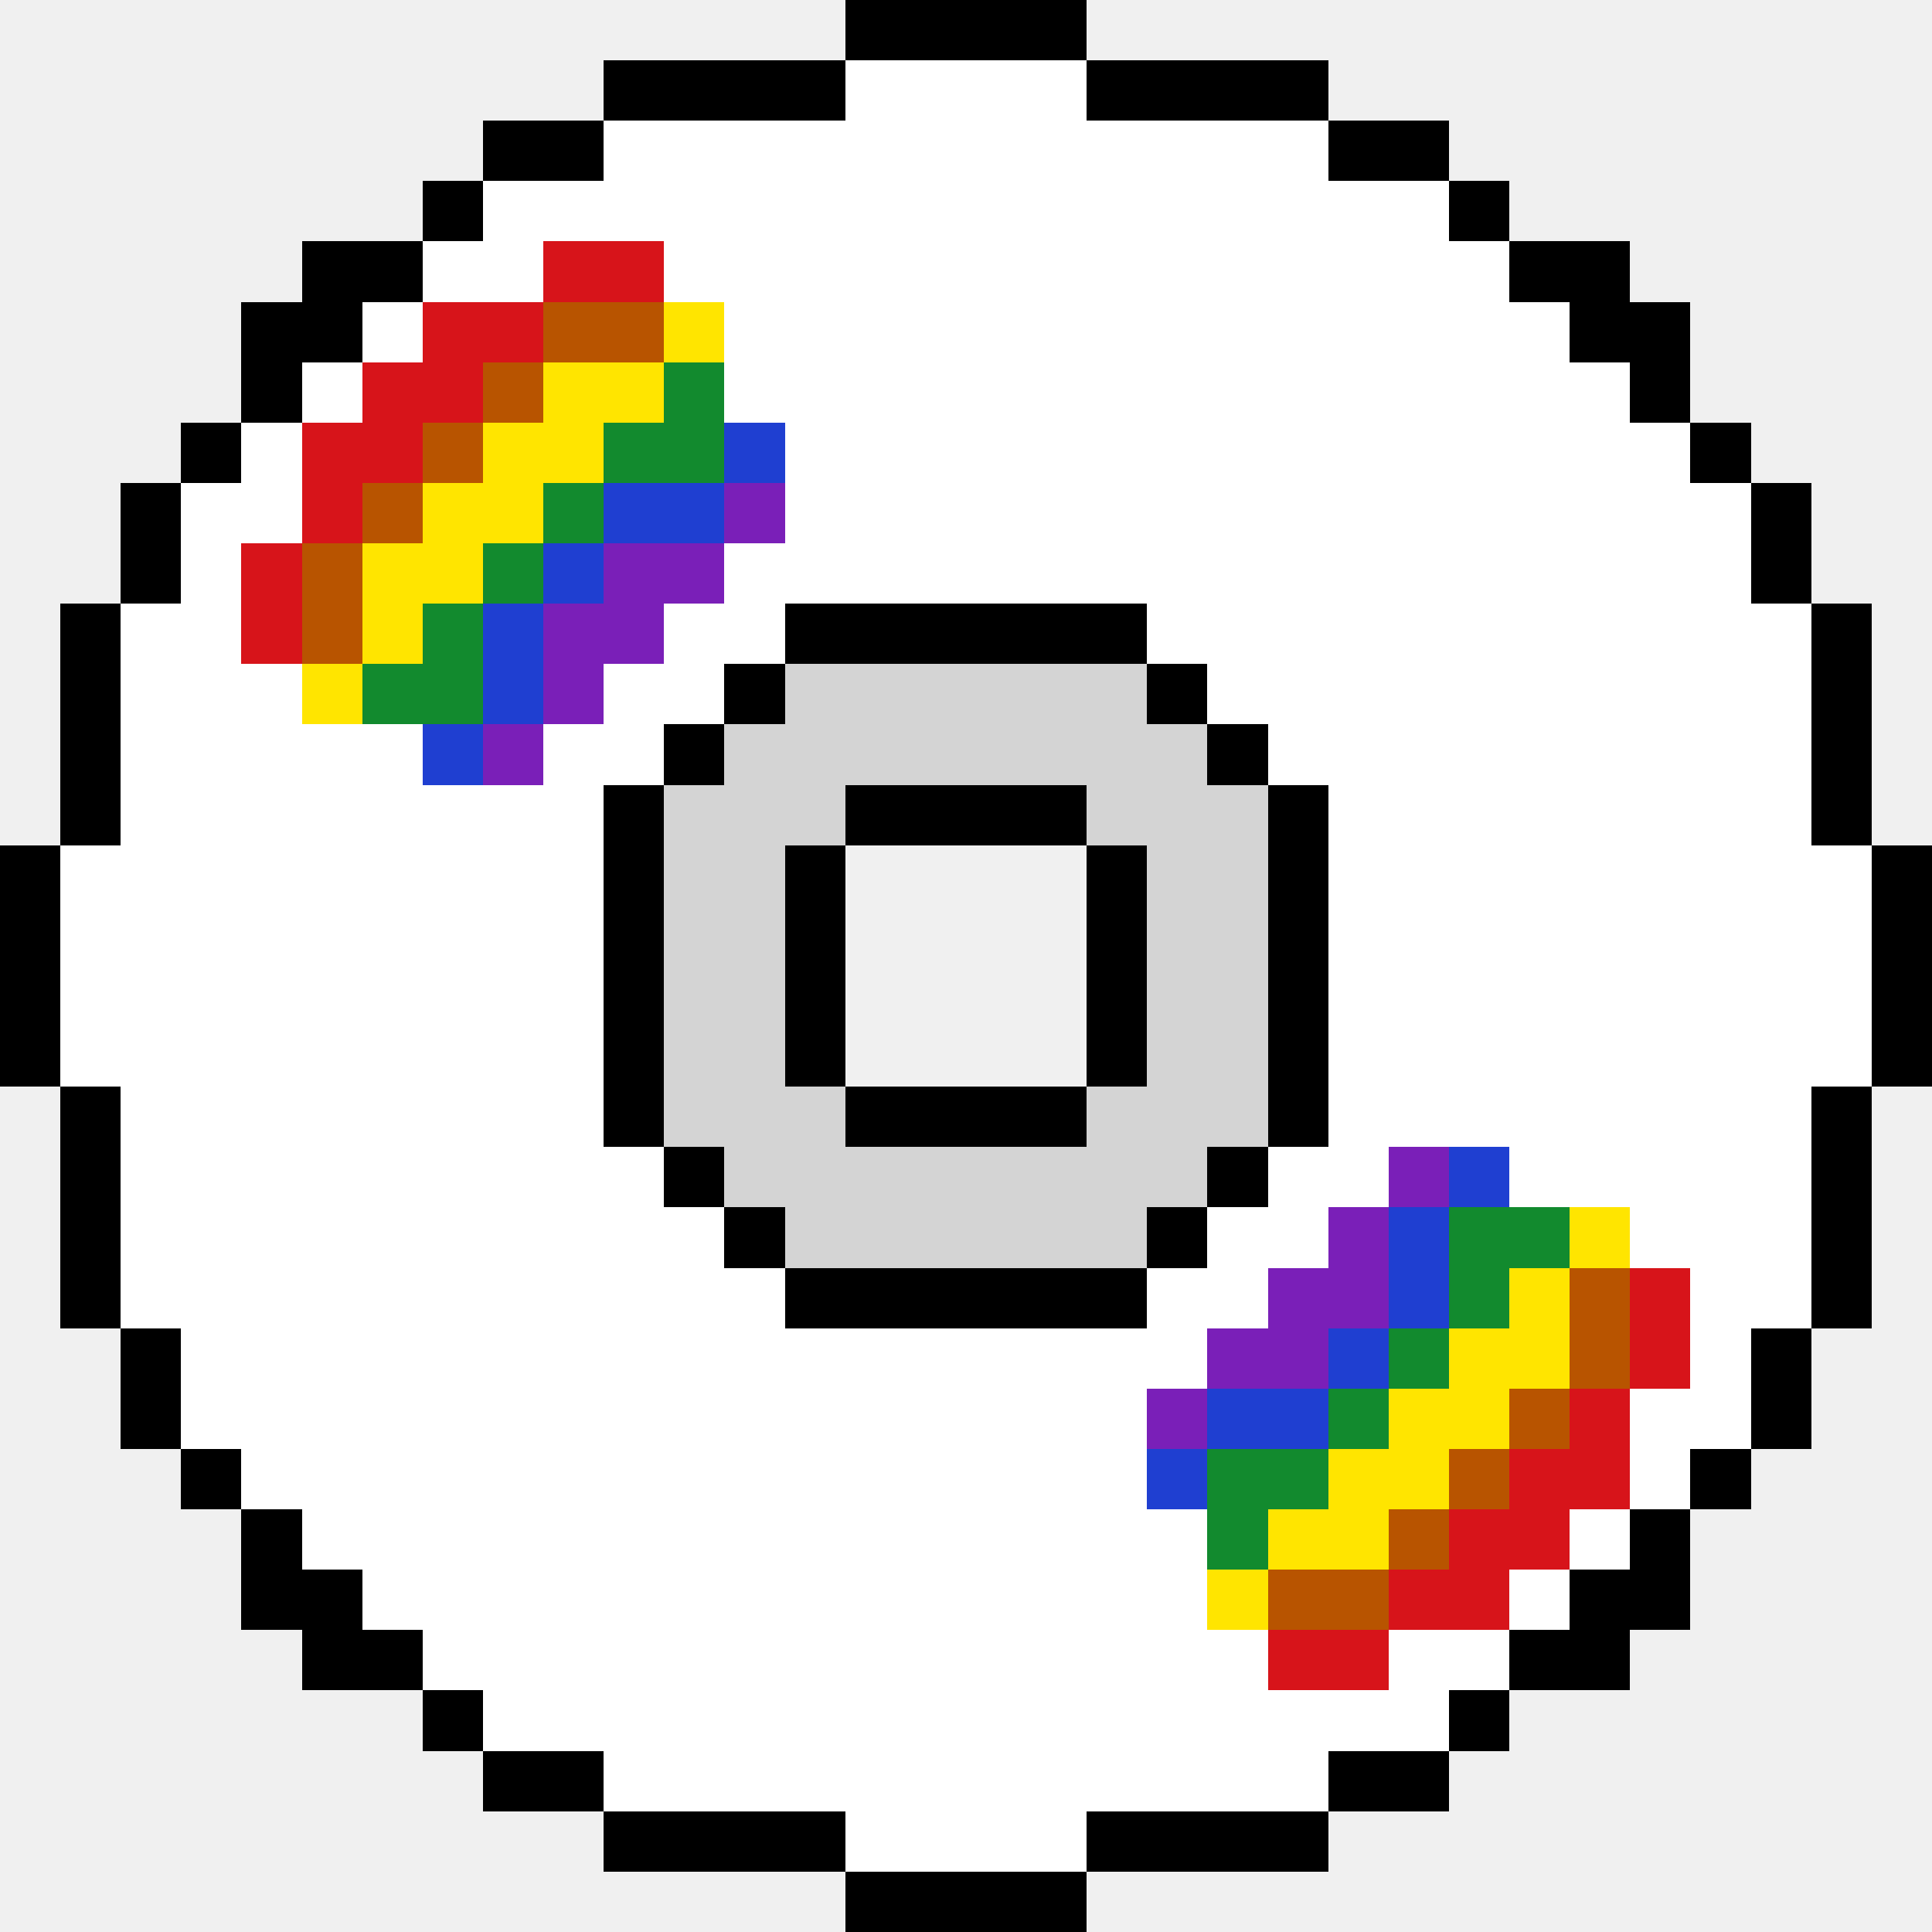
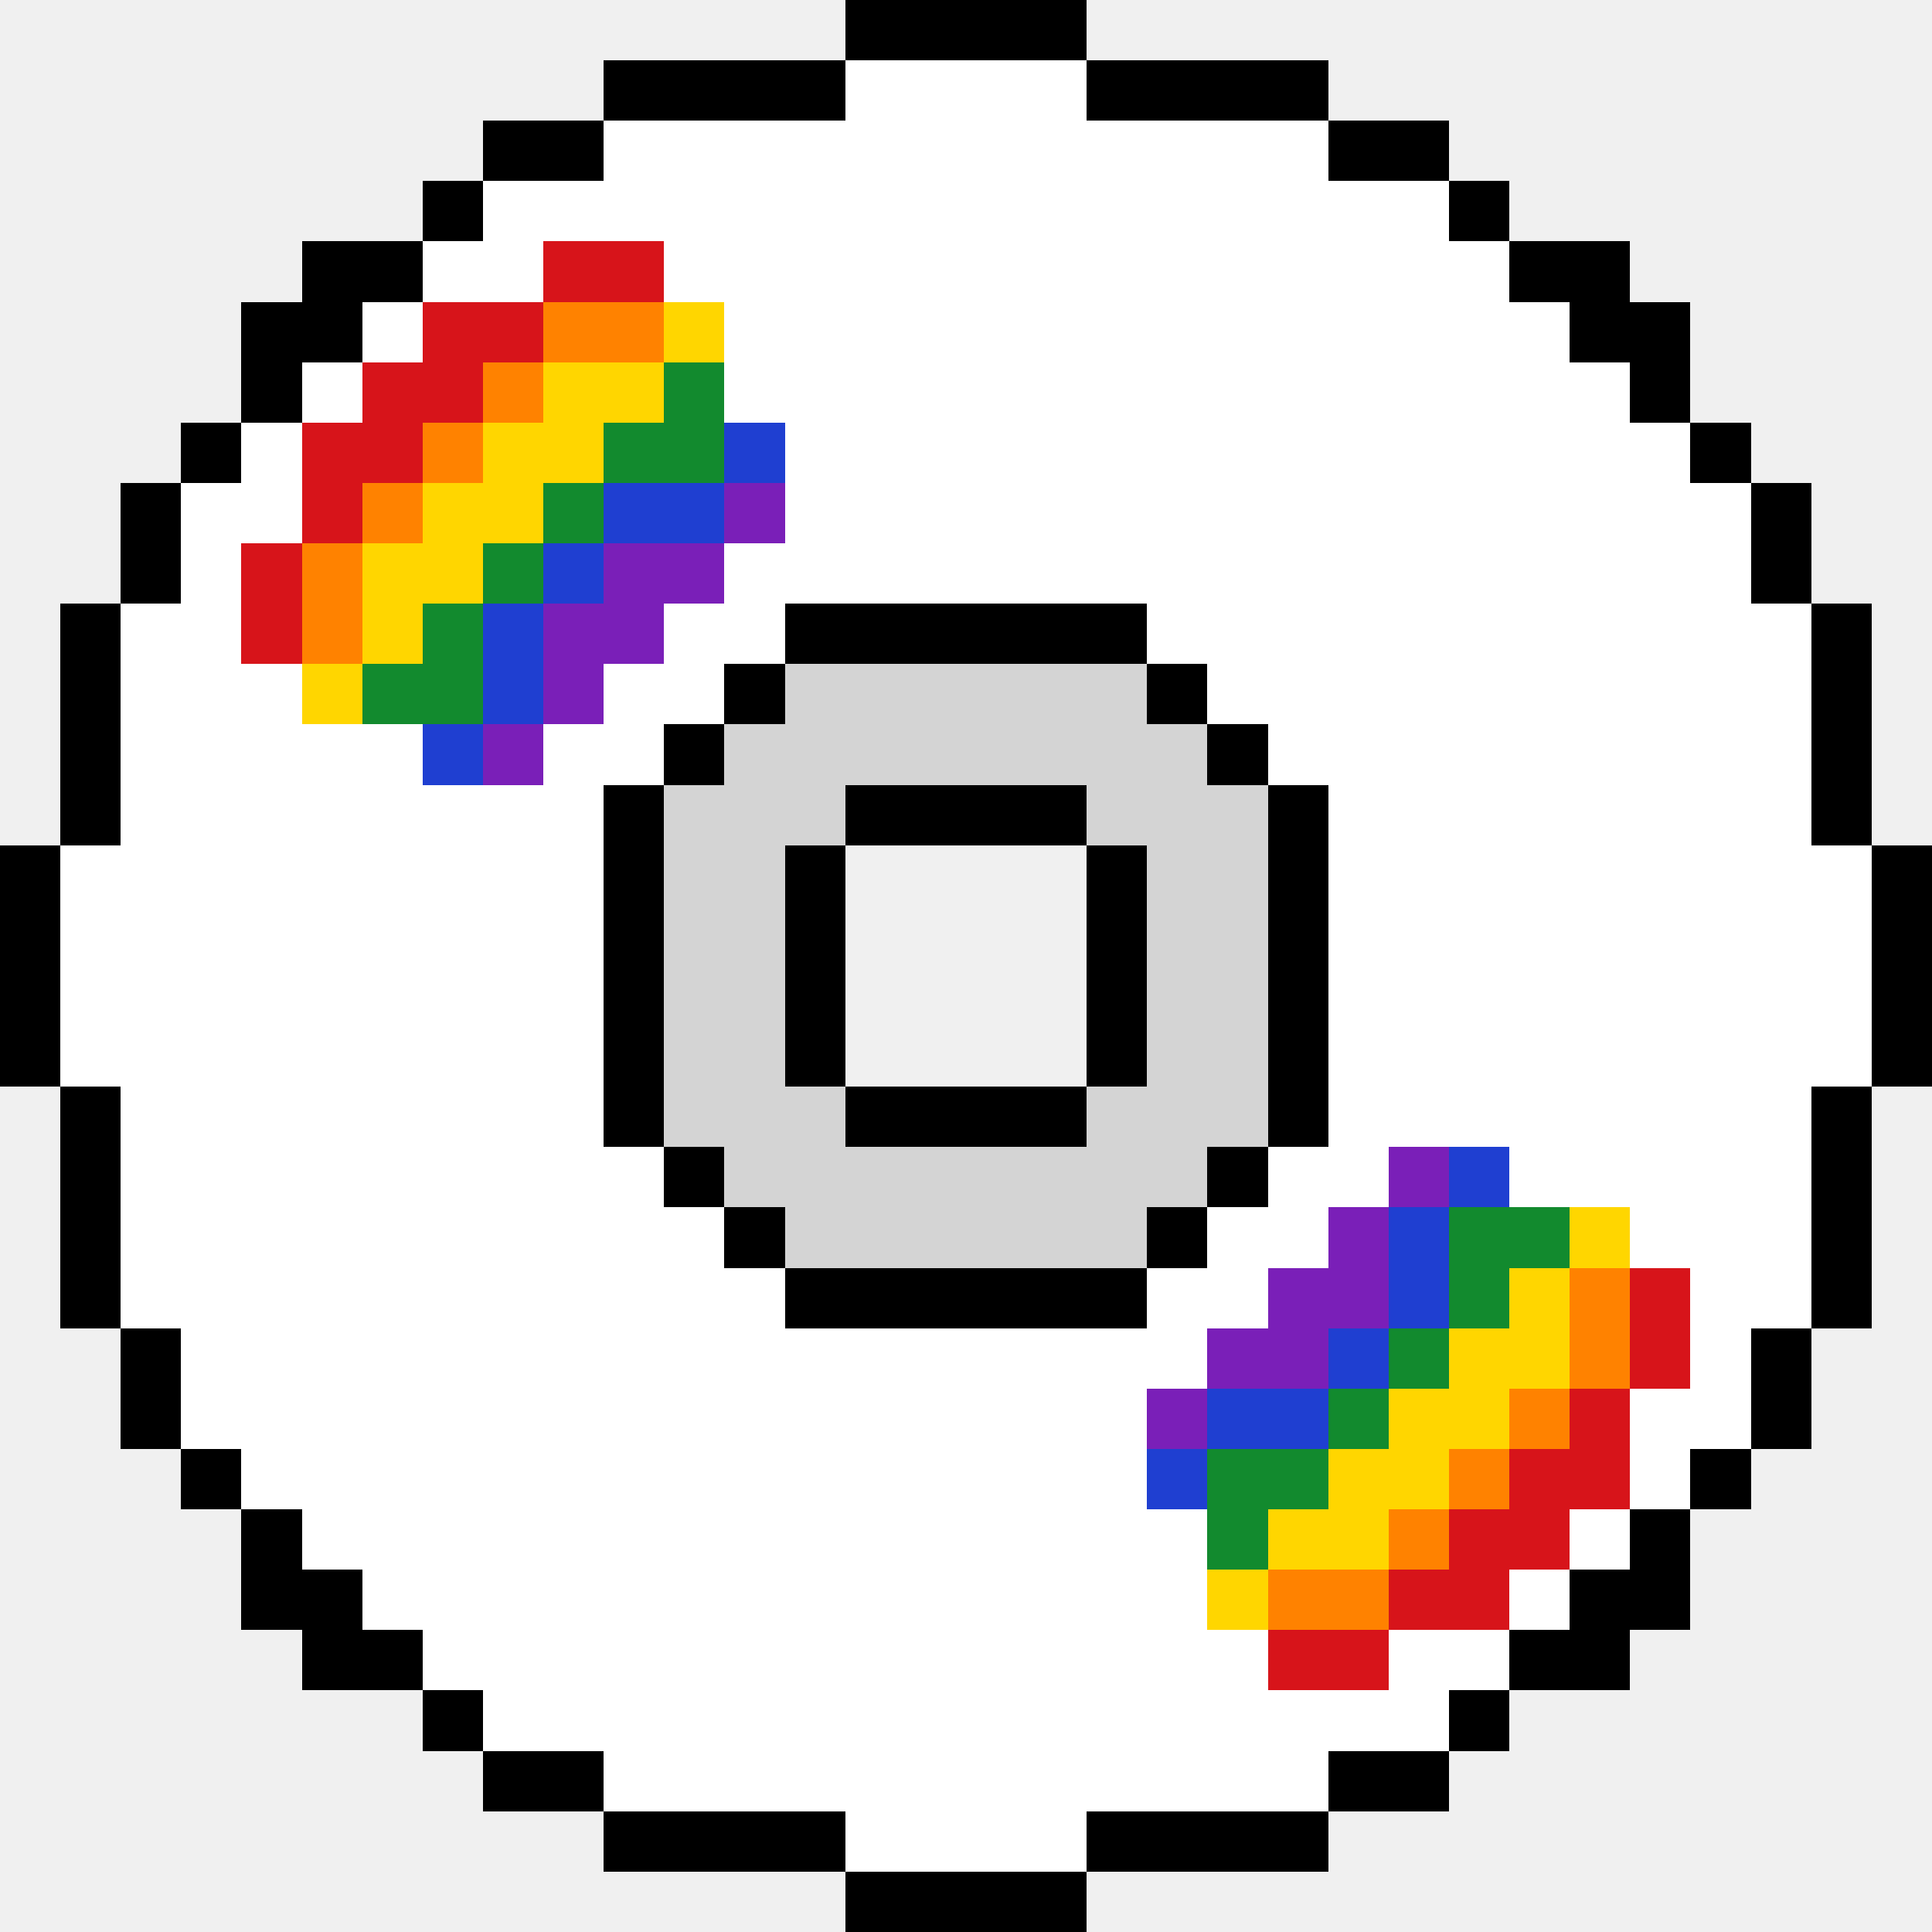
<svg xmlns="http://www.w3.org/2000/svg" viewBox="0 0 32 32" width="256" height="256" shape-rendering="crispEdges">
  <path fill="#000000" d="M14 0h4v1h-4zM10 1h4v1h-4zM18 1h4v1h-4zM8 2h2v1h-2zM22 2h2v1h-2zM7 3h1v1h-1zM24 3h1v1h-1zM5 4h2v1h-2zM25 4h2v1h-2zM4 5h2v1h-2zM26 5h2v1h-2zM4 6h1v1h-1zM27 6h1v1h-1zM3 7h1v1h-1zM28 7h1v1h-1zM2 8h1v1h-1zM29 8h1v1h-1zM2 9h1v1h-1zM29 9h1v1h-1zM1 10h1v1h-1zM13 10h6v1h-6zM30 10h1v1h-1zM1 11h1v1h-1zM12 11h1v1h-1zM19 11h1v1h-1zM30 11h1v1h-1zM1 12h1v1h-1zM11 12h1v1h-1zM20 12h1v1h-1zM30 12h1v1h-1zM1 13h1v1h-1zM10 13h1v1h-1zM14 13h4v1h-4zM21 13h1v1h-1zM30 13h1v1h-1zM0 14h1v1h-1zM10 14h1v1h-1zM13 14h1v1h-1zM18 14h1v1h-1zM21 14h1v1h-1zM31 14h1v1h-1zM0 15h1v1h-1zM10 15h1v1h-1zM13 15h1v1h-1zM18 15h1v1h-1zM21 15h1v1h-1zM31 15h1v1h-1zM0 16h1v1h-1zM10 16h1v1h-1zM13 16h1v1h-1zM18 16h1v1h-1zM21 16h1v1h-1zM31 16h1v1h-1zM0 17h1v1h-1zM10 17h1v1h-1zM13 17h1v1h-1zM18 17h1v1h-1zM21 17h1v1h-1zM31 17h1v1h-1zM1 18h1v1h-1zM10 18h1v1h-1zM14 18h4v1h-4zM21 18h1v1h-1zM30 18h1v1h-1zM1 19h1v1h-1zM11 19h1v1h-1zM20 19h1v1h-1zM30 19h1v1h-1zM1 20h1v1h-1zM12 20h1v1h-1zM19 20h1v1h-1zM30 20h1v1h-1zM1 21h1v1h-1zM13 21h6v1h-6zM30 21h1v1h-1zM2 22h1v1h-1zM29 22h1v1h-1zM2 23h1v1h-1zM29 23h1v1h-1zM3 24h1v1h-1zM28 24h1v1h-1zM4 25h1v1h-1zM27 25h1v1h-1zM4 26h2v1h-2zM26 26h2v1h-2zM5 27h2v1h-2zM25 27h2v1h-2zM7 28h1v1h-1zM24 28h1v1h-1zM8 29h2v1h-2zM22 29h2v1h-2zM10 30h4v1h-4zM18 30h4v1h-4zM14 31h4v1h-4z" />
  <path fill="#ffffff" d="M14 1h4v1h-4zM10 2h12v1h-12zM8 3h16v1h-16zM7 4h2v1h-2zM11 4h14v1h-14zM6 5h1v1h-1zM12 5h14v1h-14zM5 6h1v1h-1zM12 6h15v1h-15zM4 7h1v1h-1zM13 7h15v1h-15zM3 8h2v1h-2zM13 8h16v1h-16zM3 9h1v1h-1zM12 9h17v1h-17zM2 10h2v1h-2zM11 10h2v1h-2zM19 10h11v1h-11zM2 11h3v1h-3zM10 11h2v1h-2zM20 11h10v1h-10zM2 12h5v1h-5zM9 12h2v1h-2zM21 12h9v1h-9zM2 13h8v1h-8zM22 13h8v1h-8zM1 14h9v1h-9zM22 14h9v1h-9zM1 15h9v1h-9zM22 15h9v1h-9zM1 16h9v1h-9zM22 16h9v1h-9zM1 17h9v1h-9zM22 17h9v1h-9zM2 18h8v1h-8zM22 18h8v1h-8zM2 19h9v1h-9zM21 19h2v1h-2zM25 19h5v1h-5zM2 20h10v1h-10zM20 20h2v1h-2zM27 20h3v1h-3zM2 21h11v1h-11zM19 21h2v1h-2zM28 21h2v1h-2zM3 22h17v1h-17zM28 22h1v1h-1zM3 23h16v1h-16zM27 23h2v1h-2zM4 24h15v1h-15zM27 24h1v1h-1zM5 25h15v1h-15zM26 25h1v1h-1zM6 26h14v1h-14zM25 26h1v1h-1zM7 27h14v1h-14zM23 27h2v1h-2zM8 28h16v1h-16zM10 29h12v1h-12zM14 30h4v1h-4z" />
  <path fill="#D7141A" d="M9 4h2v1h-2zM7 5h2v1h-2zM6 6h2v1h-2zM5 7h2v1h-2zM5 8h1v1h-1zM4 9h1v1h-1zM4 10h1v1h-1zM27 21h1v1h-1zM27 22h1v1h-1zM26 23h1v1h-1zM25 24h2v1h-2zM24 25h2v1h-2zM23 26h2v1h-2zM21 27h2v1h-2z" />
-   <path fill="#B85400" d="M9 5h2v1h-2zM8 6h1v1h-1zM7 7h1v1h-1zM6 8h1v1h-1zM5 9h1v1h-1zM5 10h1v1h-1zM26 21h1v1h-1zM26 22h1v1h-1zM25 23h1v1h-1zM24 24h1v1h-1zM23 25h1v1h-1zM21 26h2v1h-2z" />
-   <path fill="#FFE500" d="M11 5h1v1h-1zM9 6h2v1h-2zM8 7h2v1h-2zM7 8h2v1h-2zM6 9h2v1h-2zM6 10h1v1h-1zM5 11h1v1h-1zM26 20h1v1h-1zM25 21h1v1h-1zM24 22h2v1h-2zM23 23h2v1h-2zM22 24h2v1h-2zM21 25h2v1h-2zM20 26h1v1h-1z" />
+   <path fill="#FF8200" d="M9 5h2v1h-2zM8 6h1v1h-1zM7 7h1v1h-1zM6 8h1v1h-1zM5 9h1v1h-1zM5 10h1v1h-1zM26 21h1v1h-1zM26 22h1v1h-1zM25 23h1v1h-1zM24 24h1v1h-1zM23 25h1v1h-1zM21 26h2v1h-2z" />
+   <path fill="#FFD600" d="M11 5h1v1h-1zM9 6h2v1h-2zM8 7h2v1h-2zM7 8h2v1h-2zM6 9h2v1h-2zM6 10h1v1h-1zM5 11h1v1h-1zM26 20h1v1h-1zM25 21h1v1h-1zM24 22h2v1h-2zM23 23h2v1h-2zM22 24h2v1h-2zM21 25h2v1h-2zM20 26h1v1h-1z" />
  <path fill="#128A2E" d="M11 6h1v1h-1zM10 7h2v1h-2zM9 8h1v1h-1zM8 9h1v1h-1zM7 10h1v1h-1zM6 11h2v1h-2zM24 20h2v1h-2zM24 21h1v1h-1zM23 22h1v1h-1zM22 23h1v1h-1zM20 24h2v1h-2zM20 25h1v1h-1z" />
  <path fill="#1F3FD1" d="M12 7h1v1h-1zM10 8h2v1h-2zM9 9h1v1h-1zM8 10h1v1h-1zM8 11h1v1h-1zM7 12h1v1h-1zM24 19h1v1h-1zM23 20h1v1h-1zM23 21h1v1h-1zM22 22h1v1h-1zM20 23h2v1h-2zM19 24h1v1h-1z" />
  <path fill="#7A1FB8" d="M12 8h1v1h-1zM10 9h2v1h-2zM9 10h2v1h-2zM9 11h1v1h-1zM8 12h1v1h-1zM23 19h1v1h-1zM22 20h1v1h-1zM21 21h2v1h-2zM20 22h2v1h-2zM19 23h1v1h-1z" />
  <path fill="#d4d4d4" d="M13 11h6v1h-6zM12 12h8v1h-8zM11 13h3v1h-3zM18 13h3v1h-3zM11 14h2v1h-2zM19 14h2v1h-2zM11 15h2v1h-2zM19 15h2v1h-2zM11 16h2v1h-2zM19 16h2v1h-2zM11 17h2v1h-2zM19 17h2v1h-2zM11 18h3v1h-3zM18 18h3v1h-3zM12 19h8v1h-8zM13 20h6v1h-6z" />
</svg>
